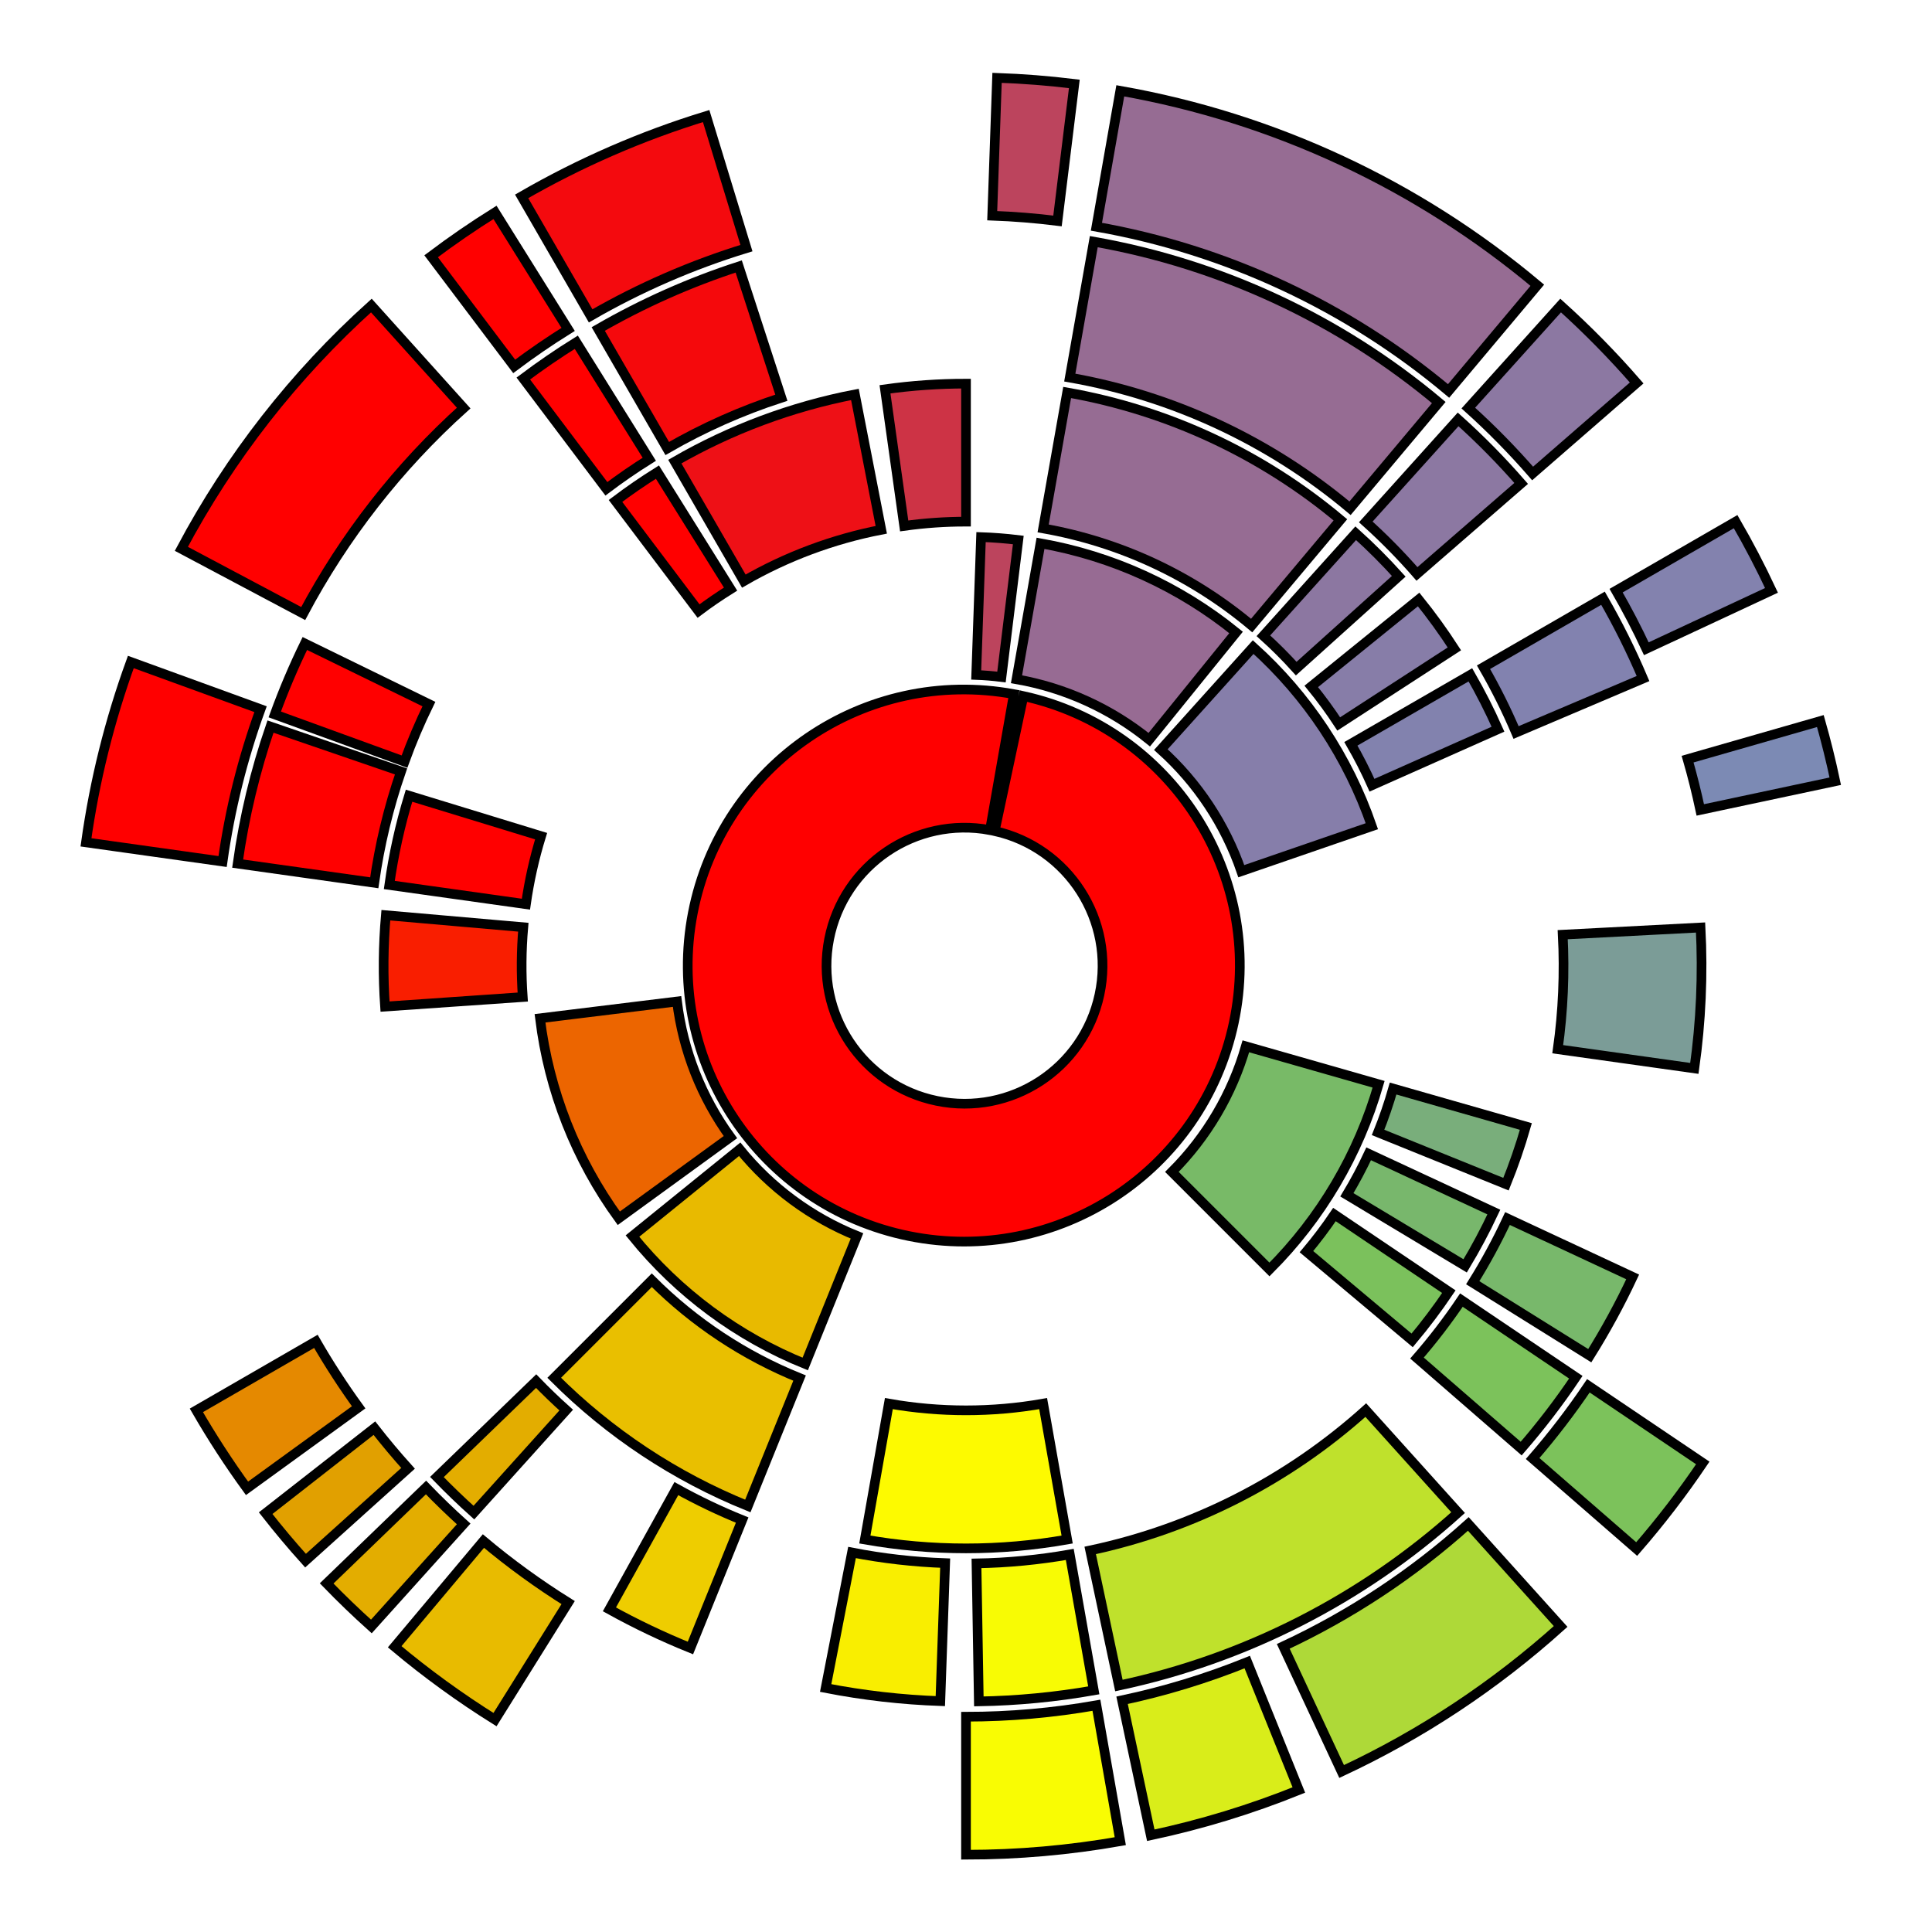
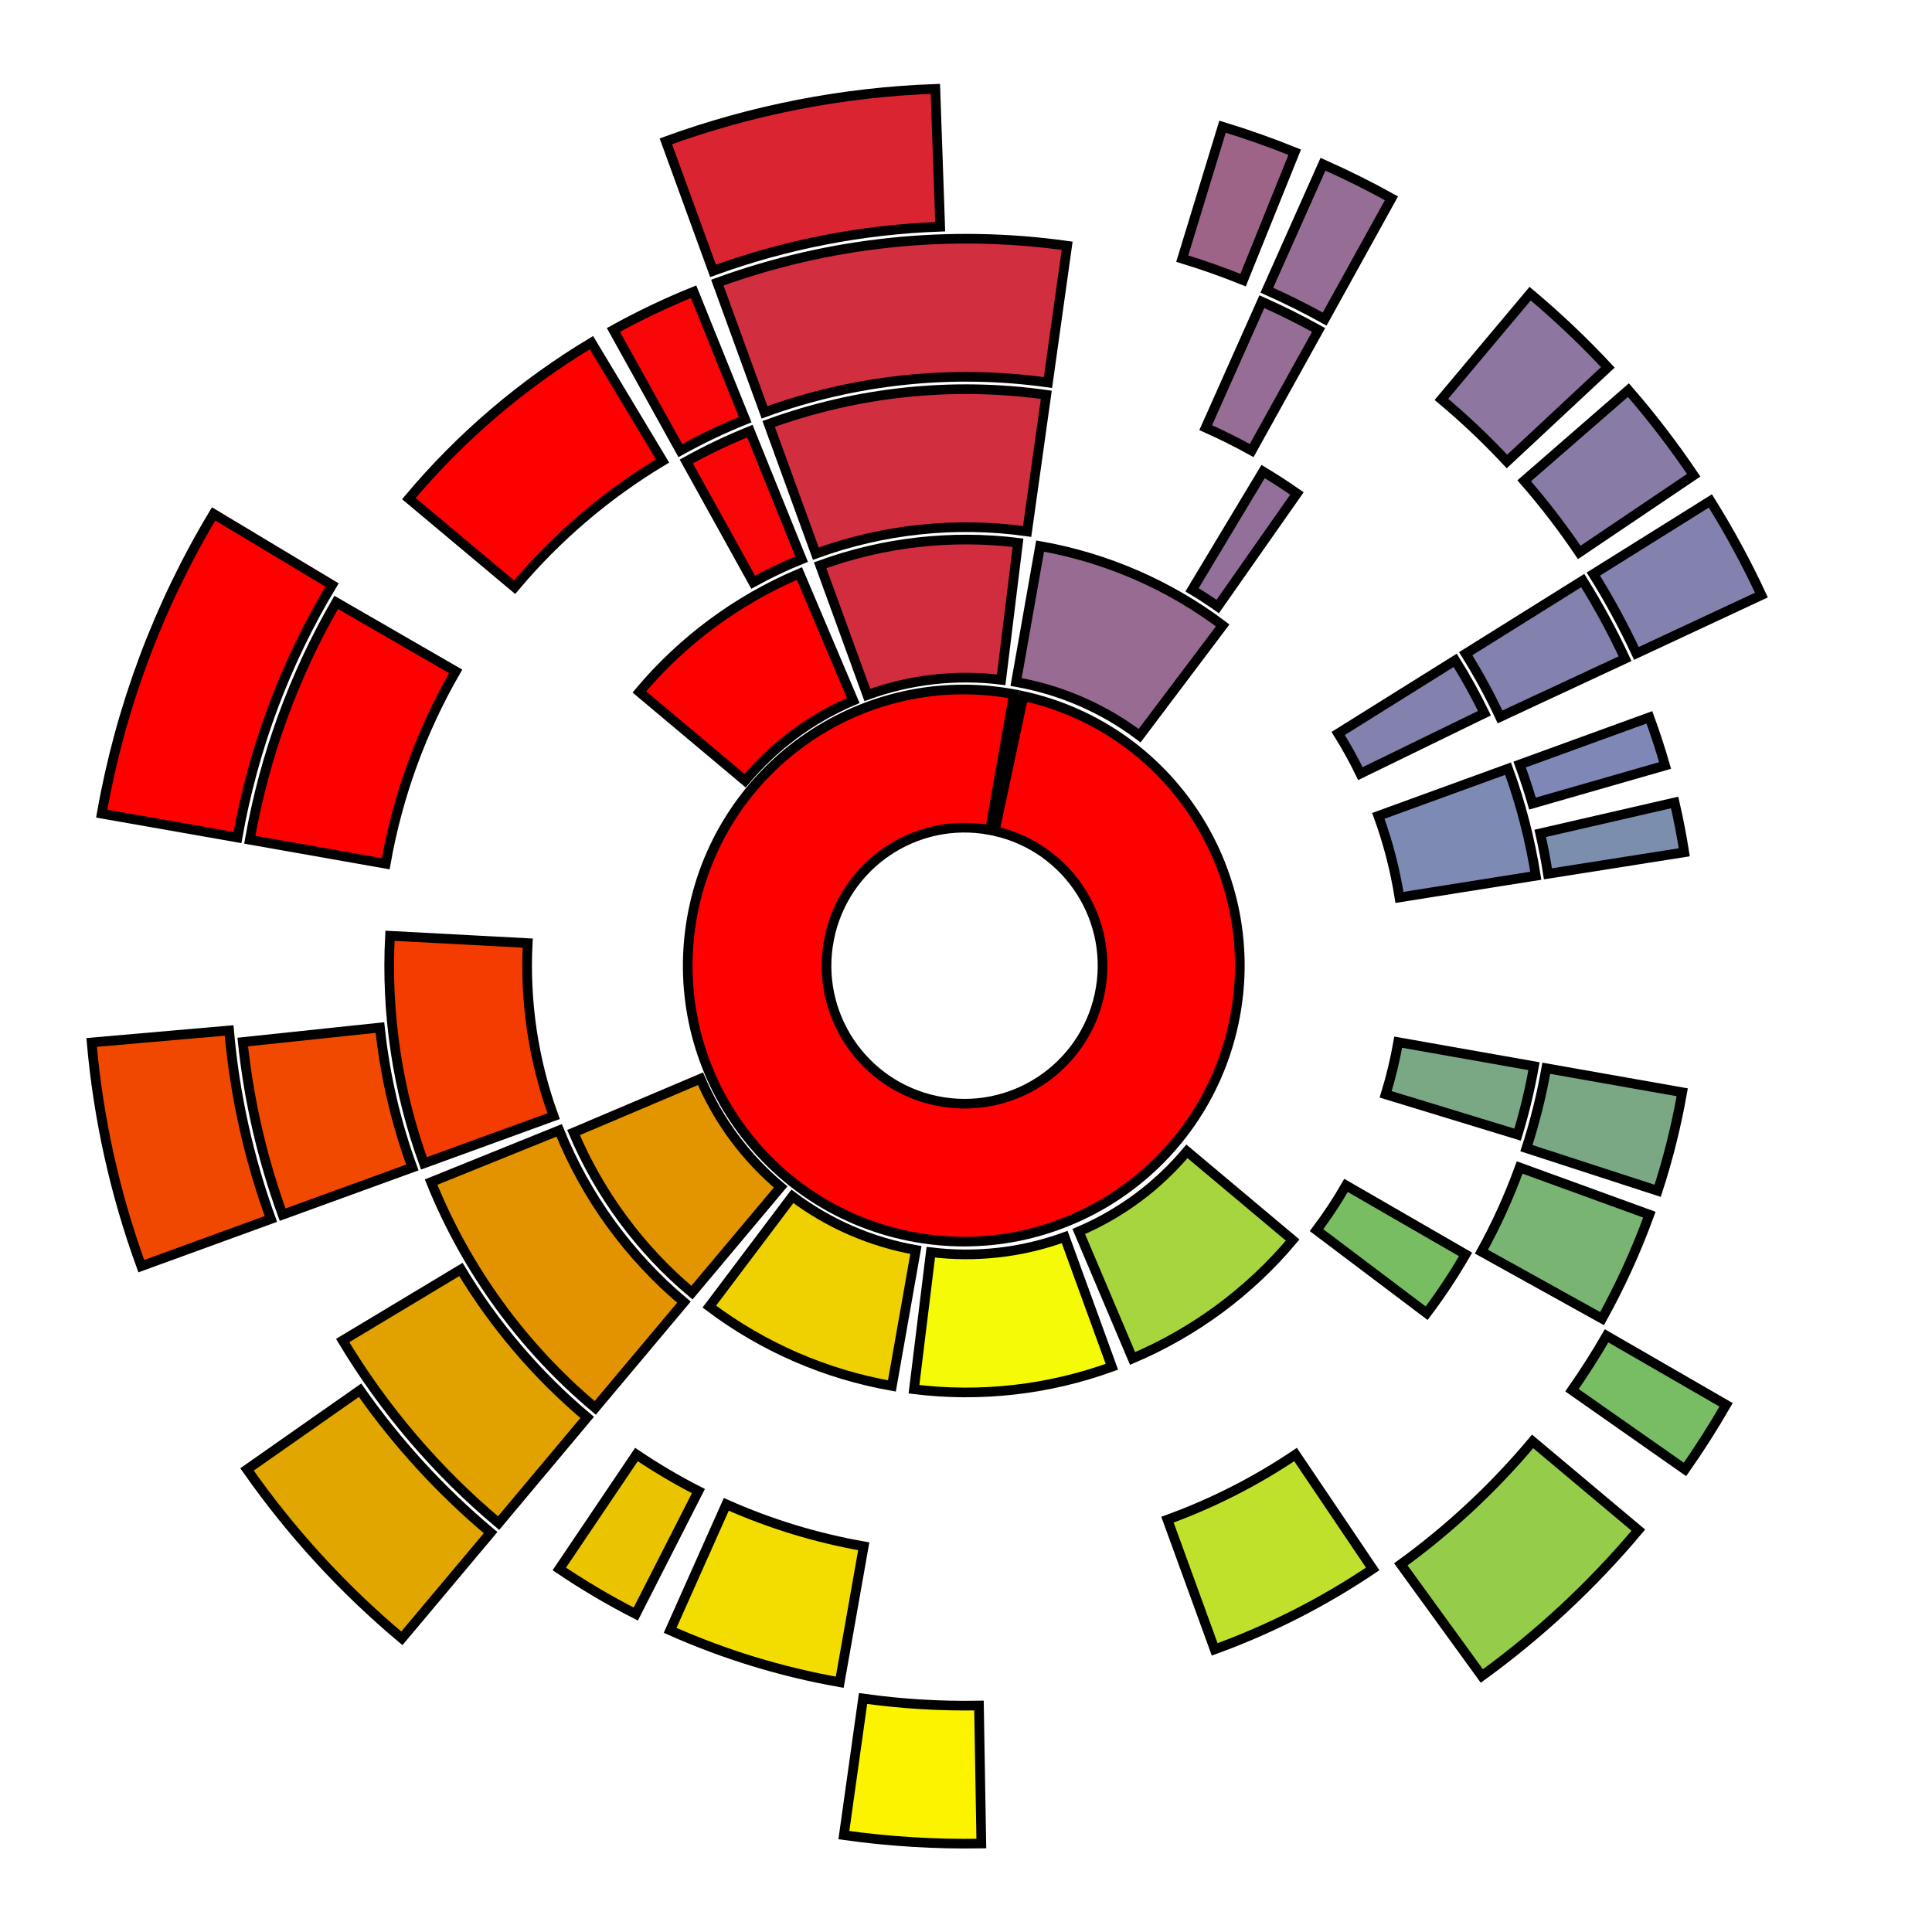
<svg xmlns="http://www.w3.org/2000/svg" width="600" height="600.0" viewBox="-7.0 -7.0 14 14">
  <defs>
</defs>
  <path d="M0.174,-0.985 A1.0,1.0,0,1,0,0.208,-0.978 L0.416,-1.956 A2.0,2.0,0,1,1,0.347,-1.97 Z" fill="red" stroke="black" stroke-width="0.07" />
-   <path d="M1.328,-1.64 A2.11,2.11,0,0,0,0.366,-2.078 L0.54,-3.063 A3.11,3.11,0,0,1,1.957,-2.417 Z" fill="#976b93" stroke="black" stroke-width="0.07" />
-   <path d="M1.995,-0.687 A2.11,2.11,0,0,0,1.412,-1.568 L2.081,-2.311 A3.11,3.11,0,0,1,2.941,-1.013 Z" fill="#867eaa" stroke="black" stroke-width="0.07" />
-   <path d="M1.492,1.492 A2.11,2.11,0,0,0,2.028,0.582 L2.99,0.857 A3.11,3.11,0,0,1,2.199,2.199 Z" fill="#78ba67" stroke="black" stroke-width="0.07" />
-   <path d="M-1.64,1.328 A2.11,2.11,0,0,0,-0.79,1.956 L-1.165,2.884 A3.11,3.11,0,0,1,-2.417,1.957 Z" fill="#e8ba00" stroke="black" stroke-width="0.07" />
-   <path d="M-2.094,0.257 A2.11,2.11,0,0,0,-1.707,1.24 L-2.516,1.828 A3.11,3.11,0,0,1,-3.087,0.379 Z" fill="#ec6500" stroke="black" stroke-width="0.07" />
-   <path d="M0.257,-2.094 A2.11,2.11,0,0,0,0.074,-2.109 L0.109,-3.108 A3.11,3.11,0,0,1,0.379,-3.087 Z" fill="#bc445d" stroke="black" stroke-width="0.07" />
-   <path d="M2.07,-2.467 A3.22,3.22,0,0,0,0.559,-3.171 L0.733,-4.156 A4.22,4.22,0,0,1,2.713,-3.233 Z" fill="#966c93" stroke="black" stroke-width="0.07" />
-   <path d="M2.393,-2.155 A3.22,3.22,0,0,0,2.155,-2.393 L2.824,-3.136 A4.22,4.22,0,0,1,3.136,-2.824 Z" fill="#8c77a1" stroke="black" stroke-width="0.07" />
-   <path d="M2.701,-1.754 A3.22,3.22,0,0,0,2.502,-2.026 L3.28,-2.656 A4.22,4.22,0,0,1,3.539,-2.298 Z" fill="#877da8" stroke="black" stroke-width="0.07" />
-   <path d="M2.942,-1.31 A3.22,3.22,0,0,0,2.789,-1.61 L3.655,-2.11 A4.22,4.22,0,0,1,3.855,-1.716 Z" fill="#8282ae" stroke="black" stroke-width="0.07" />
-   <path d="M2.986,1.206 A3.22,3.22,0,0,0,3.095,0.888 L4.057,1.163 A4.22,4.22,0,0,1,3.913,1.581 Z" fill="#79ae7b" stroke="black" stroke-width="0.07" />
-   <path d="M2.76,1.658 A3.22,3.22,0,0,0,2.918,1.361 L3.825,1.783 A4.22,4.22,0,0,1,3.617,2.173 Z" fill="#78b76c" stroke="black" stroke-width="0.07" />
-   <path d="M2.467,2.07 A3.22,3.22,0,0,0,2.67,1.801 L3.499,2.36 A4.22,4.22,0,0,1,3.233,2.713 Z" fill="#7bc15c" stroke="black" stroke-width="0.07" />
-   <path d="M-0.559,3.171 A3.22,3.22,0,0,0,0.559,3.171 L0.733,4.156 A4.22,4.22,0,0,1,-0.733,4.156 Z" fill="#fdfa00" stroke="black" stroke-width="0.07" />
-   <path d="M-2.277,2.277 A3.22,3.22,0,0,0,-1.206,2.986 L-1.581,3.913 A4.22,4.22,0,0,1,-2.984,2.984 Z" fill="#e9bf00" stroke="black" stroke-width="0.07" />
-   <path d="M-3.208,-0.281 A3.22,3.22,0,0,0,-3.212,0.225 L-4.21,0.294 A4.22,4.22,0,0,1,-4.204,-0.368 Z" fill="#f91e00" stroke="black" stroke-width="0.07" />
-   <path d="M-3.079,-0.941 A3.22,3.22,0,0,0,-3.189,-0.448 L-4.179,-0.587 A4.22,4.22,0,0,1,-4.036,-1.234 Z" fill="#ff0000" stroke="black" stroke-width="0.07" />
-   <path d="M-1.706,-2.731 A3.22,3.22,0,0,0,-1.938,-2.572 L-2.54,-3.37 A4.22,4.22,0,0,1,-2.236,-3.579 Z" fill="#ff0000" stroke="black" stroke-width="0.07" />
-   <path d="M-0.614,-3.161 A3.22,3.22,0,0,0,-1.61,-2.789 L-2.11,-3.655 A4.22,4.22,0,0,1,-0.805,-4.142 Z" fill="#ee1016" stroke="black" stroke-width="0.07" />
-   <path d="M-5.915044039881715e-16,-3.22 A3.22,3.22,0,0,0,-0.448,-3.189 L-0.587,-4.179 A4.22,4.22,0,0,1,-7.752014238602747e-16,-4.22 Z" fill="#cd3345" stroke="black" stroke-width="0.07" />
-   <path d="M2.783,-3.317 A4.33,4.33,0,0,0,0.752,-4.264 L0.926,-5.249 A5.33,5.33,0,0,1,3.426,-4.083 Z" fill="#966c93" stroke="black" stroke-width="0.07" />
-   <path d="M3.268,-2.841 A4.33,4.33,0,0,0,2.897,-3.218 L3.566,-3.961 A5.33,5.33,0,0,1,4.023,-3.497 Z" fill="#8c78a2" stroke="black" stroke-width="0.07" />
-   <path d="M3.986,-1.692 A4.33,4.33,0,0,0,3.75,-2.165 L4.616,-2.665 A5.33,5.33,0,0,1,4.906,-2.083 Z" fill="#8282af" stroke="black" stroke-width="0.07" />
-   <path d="M4.288,0.603 A4.33,4.33,0,0,0,4.324,-0.227 L5.323,-0.279 A5.33,5.33,0,0,1,5.278,0.742 Z" fill="#7b9c97" stroke="black" stroke-width="0.07" />
-   <path d="M3.672,2.295 A4.33,4.33,0,0,0,3.924,1.83 L4.831,2.253 A5.33,5.33,0,0,1,4.52,2.824 Z" fill="#78b86b" stroke="black" stroke-width="0.07" />
-   <path d="M3.268,2.841 A4.33,4.33,0,0,0,3.59,2.421 L4.419,2.98 A5.33,5.33,0,0,1,4.023,3.497 Z" fill="#7cc25b" stroke="black" stroke-width="0.07" />
-   <path d="M0.9,4.235 A4.33,4.33,0,0,0,2.897,3.218 L3.566,3.961 A5.33,5.33,0,0,1,1.108,5.214 Z" fill="#bfe12c" stroke="black" stroke-width="0.07" />
-   <path d="M0.076,4.329 A4.33,4.33,0,0,0,0.752,4.264 L0.926,5.249 A5.33,5.33,0,0,1,0.093,5.329 Z" fill="#f8fb04" stroke="black" stroke-width="0.07" />
-   <path d="M-0.826,4.25 A4.33,4.33,0,0,0,-0.151,4.327 L-0.186,5.327 A5.33,5.33,0,0,1,-1.017,5.232 Z" fill="#f9ee00" stroke="black" stroke-width="0.07" />
-   <path d="M-2.099,3.787 A4.33,4.33,0,0,0,-1.622,4.015 L-1.997,4.942 A5.33,5.33,0,0,1,-2.584,4.662 Z" fill="#eecd00" stroke="black" stroke-width="0.07" />
-   <path d="M-3.115,3.008 A4.33,4.33,0,0,0,-2.897,3.218 L-3.566,3.961 A5.33,5.33,0,0,1,-3.834,3.703 Z" fill="#e3ad00" stroke="black" stroke-width="0.07" />
-   <path d="M-4.094,-1.41 A4.33,4.33,0,0,0,-4.288,-0.603 L-5.278,-0.742 A5.33,5.33,0,0,1,-5.04,-1.735 Z" fill="#ff0000" stroke="black" stroke-width="0.07" />
-   <path d="M-3.892,-1.898 A4.33,4.33,0,0,0,-4.069,-1.481 L-5.009,-1.823 A5.33,5.33,0,0,1,-4.791,-2.337 Z" fill="#ff0000" stroke="black" stroke-width="0.07" />
-   <path d="M-2.295,-3.672 A4.33,4.33,0,0,0,-2.606,-3.458 L-3.208,-4.257 A5.33,5.33,0,0,1,-2.824,-4.52 Z" fill="#ff0000" stroke="black" stroke-width="0.07" />
-   <path d="M-1.338,-4.118 A4.33,4.33,0,0,0,-2.165,-3.75 L-2.665,-4.616 A5.33,5.33,0,0,1,-1.647,-5.069 Z" fill="#f5090c" stroke="black" stroke-width="0.07" />
-   <path d="M3.497,-4.167 A5.44,5.44,0,0,0,0.945,-5.357 L1.118,-6.342 A6.44,6.44,0,0,1,4.14,-4.933 Z" fill="#966c93" stroke="black" stroke-width="0.07" />
-   <path d="M4.106,-3.569 A5.44,5.44,0,0,0,3.64,-4.043 L4.309,-4.786 A6.44,6.44,0,0,1,4.86,-4.225 Z" fill="#8c78a2" stroke="black" stroke-width="0.07" />
-   <path d="M4.93,-2.299 A5.44,5.44,0,0,0,4.711,-2.72 L5.577,-3.22 A6.44,6.44,0,0,1,5.837,-2.722 Z" fill="#8382ae" stroke="black" stroke-width="0.07" />
-   <path d="M5.321,-1.131 A5.44,5.44,0,0,0,5.229,-1.499 L6.191,-1.775 A6.44,6.44,0,0,1,6.299,-1.339 Z" fill="#7c8ab4" stroke="black" stroke-width="0.07" />
-   <path d="M4.106,3.569 A5.44,5.44,0,0,0,4.51,3.042 L5.339,3.601 A6.44,6.44,0,0,1,4.86,4.225 Z" fill="#7cc25b" stroke="black" stroke-width="0.07" />
-   <path d="M2.299,4.93 A5.44,5.44,0,0,0,3.64,4.043 L4.309,4.786 A6.44,6.44,0,0,1,2.722,5.837 Z" fill="#aed938" stroke="black" stroke-width="0.07" />
-   <path d="M1.131,5.321 A5.44,5.44,0,0,0,2.038,5.044 L2.412,5.971 A6.44,6.44,0,0,1,1.339,6.299 Z" fill="#d9ed1a" stroke="black" stroke-width="0.07" />
-   <path d="M3.3310392936808007e-16,5.44 A5.44,5.44,0,0,0,0.945,5.357 L1.118,6.342 A6.44,6.44,0,0,1,3.9433626932544775e-16,6.44 Z" fill="#f9fc03" stroke="black" stroke-width="0.07" />
-   <path d="M-3.497,4.167 A5.44,5.44,0,0,0,-2.883,4.613 L-3.413,5.461 A6.44,6.44,0,0,1,-4.14,4.933 Z" fill="#e8bb00" stroke="black" stroke-width="0.07" />
-   <path d="M-3.913,3.779 A5.44,5.44,0,0,0,-3.64,4.043 L-4.309,4.786 A6.44,6.44,0,0,1,-4.633,4.474 Z" fill="#e3ad00" stroke="black" stroke-width="0.07" />
-   <path d="M-4.287,3.349 A5.44,5.44,0,0,0,-4.043,3.64 L-4.786,4.309 A6.44,6.44,0,0,1,-5.075,3.965 Z" fill="#e1a000" stroke="black" stroke-width="0.07" />
-   <path d="M-4.711,2.72 A5.44,5.44,0,0,0,-4.401,3.198 L-5.21,3.785 A6.44,6.44,0,0,1,-5.577,3.22 Z" fill="#e58900" stroke="black" stroke-width="0.07" />
-   <path d="M-5.112,-1.861 A5.44,5.44,0,0,0,-5.387,-0.757 L-6.377,-0.896 A6.44,6.44,0,0,1,-6.052,-2.203 Z" fill="#ff0000" stroke="black" stroke-width="0.07" />
-   <path d="M-3.64,-4.043 A5.44,5.44,0,0,0,-4.803,-2.554 L-5.686,-3.023 A6.44,6.44,0,0,1,-4.309,-4.786 Z" fill="#ff0000" stroke="black" stroke-width="0.07" />
-   <path d="M-2.883,-4.613 A5.44,5.44,0,0,0,-3.274,-4.345 L-3.876,-5.143 A6.44,6.44,0,0,1,-3.413,-5.461 Z" fill="#ff0000" stroke="black" stroke-width="0.07" />
-   <path d="M-1.591,-5.202 A5.44,5.44,0,0,0,-2.72,-4.711 L-3.22,-5.577 A6.44,6.44,0,0,1,-1.883,-6.159 Z" fill="#f40a0e" stroke="black" stroke-width="0.07" />
-   <path d="M0.663,-5.399 A5.44,5.44,0,0,0,0.19,-5.437 L0.225,-6.436 A6.44,6.44,0,0,1,0.785,-6.392 Z" fill="#bc445d" stroke="black" stroke-width="0.07" />
+   <path d="M1.258,-1.669 A2.09,2.09,0,0,0,0.363,-2.058 L0.537,-3.043 A3.09,3.09,0,0,1,1.86,-2.468 Z" fill="#976b92" stroke="black" stroke-width="0.07" />
+   <path d="M0.817,1.924 A2.09,2.09,0,0,0,1.601,1.343 L2.367,1.986 A3.09,3.09,0,0,1,1.207,2.844 Z" fill="#a6d53e" stroke="black" stroke-width="0.07" />
+   <path d="M-0.255,2.074 A2.09,2.09,0,0,0,0.715,1.964 L1.057,2.904 A3.09,3.09,0,0,1,-0.377,3.067 Z" fill="#f5fa06" stroke="black" stroke-width="0.07" />
+   <path d="M-1.258,1.669 A2.09,2.09,0,0,0,-0.363,2.058 L-0.537,3.043 A3.09,3.09,0,0,1,-1.86,2.468 Z" fill="#efd000" stroke="black" stroke-width="0.07" />
+   <path d="M-1.924,0.817 A2.09,2.09,0,0,0,-1.343,1.601 L-1.986,2.367 A3.09,3.09,0,0,1,-2.844,1.207 Z" fill="#e39500" stroke="black" stroke-width="0.07" />
+   <path d="M-0.817,-1.924 A2.09,2.09,0,0,0,-1.601,-1.343 L-2.367,-1.986 A3.09,3.09,0,0,1,-1.207,-2.844 Z" fill="#ff0000" stroke="black" stroke-width="0.07" />
+   <path d="M0.255,-2.074 A2.09,2.09,0,0,0,-0.715,-1.964 L-1.057,-2.904 A3.09,3.09,0,0,1,0.377,-3.067 Z" fill="#d22d3e" stroke="black" stroke-width="0.07" />
+   <path d="M1.824,-2.605 A3.18,3.18,0,0,0,1.638,-2.726 L2.153,-3.583 A4.18,4.18,0,0,1,2.398,-3.424 Z" fill="#927099" stroke="black" stroke-width="0.07" />
+   <path d="M2.858,-1.394 A3.18,3.18,0,0,0,2.697,-1.685 L3.545,-2.215 A4.18,4.18,0,0,1,3.757,-1.832 Z" fill="#8381ad" stroke="black" stroke-width="0.07" />
+   <path d="M3.141,-0.497 A3.18,3.18,0,0,0,2.988,-1.088 L3.928,-1.43 A4.18,4.18,0,0,1,4.129,-0.654 Z" fill="#7c8ab4" stroke="black" stroke-width="0.07" />
+   <path d="M3.041,0.93 A3.18,3.18,0,0,0,3.132,0.552 L4.116,0.726 A4.18,4.18,0,0,1,3.997,1.222 Z" fill="#7aa885" stroke="black" stroke-width="0.07" />
+   <path d="M2.54,1.914 A3.18,3.18,0,0,0,2.754,1.59 L3.62,2.09 A4.18,4.18,0,0,1,3.338,2.516 Z" fill="#78bd62" stroke="black" stroke-width="0.07" />
+   <path d="M-2.948,1.191 A3.18,3.18,0,0,0,-2.044,2.436 L-2.687,3.202 A4.18,4.18,0,0,1,-3.876,1.566 Z" fill="#e49300" stroke="black" stroke-width="0.07" />
+   <path d="M-3.176,-0.166 A3.18,3.18,0,0,0,-2.988,1.088 L-3.928,1.43 A4.18,4.18,0,0,1,-4.174,-0.219 Z" fill="#f43b00" stroke="black" stroke-width="0.07" />
+   <path d="M-1.191,-2.948 A3.18,3.18,0,0,0,-1.542,-2.781 L-2.027,-3.656 A4.18,4.18,0,0,1,-1.566,-3.876 Z" fill="#f80608" stroke="black" stroke-width="0.07" />
+   <path d="M0.443,-3.149 A3.18,3.18,0,0,0,-1.088,-2.988 L-1.43,-3.928 A4.18,4.18,0,0,1,0.582,-4.139 Z" fill="#d12e40" stroke="black" stroke-width="0.07" />
+   <path d="M2.07,-3.735 A4.27,4.27,0,0,0,1.737,-3.901 L2.144,-4.814 A5.27,5.27,0,0,1,2.555,-4.609 Z" fill="#966d94" stroke="black" stroke-width="0.07" />
+   <path d="M3.87,-1.805 A4.27,4.27,0,0,0,3.621,-2.263 L4.469,-2.793 A5.27,5.27,0,0,1,4.776,-2.227 Z" fill="#8381ad" stroke="black" stroke-width="0.07" />
+   <path d="M4.105,-1.177 A4.27,4.27,0,0,0,4.012,-1.46 L4.952,-1.802 A5.27,5.27,0,0,1,5.066,-1.453 Z" fill="#7e87b5" stroke="black" stroke-width="0.07" />
+   <path d="M4.217,-0.668 A4.27,4.27,0,0,0,4.161,-0.961 L5.135,-1.185 A5.27,5.27,0,0,1,5.205,-0.824 Z" fill="#7c8eae" stroke="black" stroke-width="0.07" />
+   <path d="M4.061,1.32 A4.27,4.27,0,0,0,4.205,0.741 L5.19,0.915 A5.27,5.27,0,0,1,5.012,1.629 Z" fill="#7aa884" stroke="black" stroke-width="0.07" />
+   <path d="M3.735,2.07 A4.27,4.27,0,0,0,4.012,1.46 L4.952,1.802 A5.27,5.27,0,0,1,4.609,2.555 Z" fill="#79b472" stroke="black" stroke-width="0.07" />
+   <path d="M1.46,4.012 A4.27,4.27,0,0,0,2.388,3.54 L2.947,4.369 A5.27,5.27,0,0,1,1.802,4.952 Z" fill="#bfe12c" stroke="black" stroke-width="0.07" />
+   <path d="M-1.737,3.901 A4.27,4.27,0,0,0,-0.741,4.205 L-0.915,5.19 A5.27,5.27,0,0,1,-2.144,4.814 Z" fill="#f3dc00" stroke="black" stroke-width="0.07" />
+   <path d="M-2.388,3.54 A4.27,4.27,0,0,0,-1.939,3.805 L-2.393,4.696 A5.27,5.27,0,0,1,-2.947,4.369 Z" fill="#ebc400" stroke="black" stroke-width="0.07" />
+   <path d="M-3.66,2.199 A4.27,4.27,0,0,0,-2.745,3.271 L-3.387,4.037 A5.27,5.27,0,0,1,-4.517,2.714 Z" fill="#e1a200" stroke="black" stroke-width="0.07" />
+   <path d="M-4.247,0.446 A4.27,4.27,0,0,0,-4.012,1.46 L-4.952,1.802 A5.27,5.27,0,0,1,-5.241,0.551 Z" fill="#f14900" stroke="black" stroke-width="0.07" />
+   <path d="M-3.698,-2.135 A4.27,4.27,0,0,0,-4.205,-0.741 L-5.19,-0.915 A5.27,5.27,0,0,1,-4.564,-2.635 Z" fill="#ff0000" stroke="black" stroke-width="0.07" />
+   <path d="M-2.199,-3.66 A4.27,4.27,0,0,0,-3.271,-2.745 L-4.037,-3.387 A5.27,5.27,0,0,1,-2.714,-4.517 Z" fill="#ff0000" stroke="black" stroke-width="0.07" />
+   <path d="M-1.6,-3.959 A4.27,4.27,0,0,0,-2.07,-3.735 L-2.555,-4.609 A5.27,5.27,0,0,1,-1.974,-4.886 Z" fill="#f80608" stroke="black" stroke-width="0.07" />
+   <path d="M0.594,-4.228 A4.27,4.27,0,0,0,-1.46,-4.012 L-1.802,-4.952 A5.27,5.27,0,0,1,0.733,-5.219 Z" fill="#d12e40" stroke="black" stroke-width="0.07" />
+   <path d="M2.008,-4.97 A5.36,5.36,0,0,0,1.567,-5.126 L1.859,-6.082 A6.36,6.36,0,0,1,2.382,-5.897 Z" fill="#9e6488" stroke="black" stroke-width="0.07" />
+   <path d="M2.599,-4.688 A5.36,5.36,0,0,0,2.18,-4.897 L2.587,-5.81 A6.36,6.36,0,0,1,3.083,-5.563 Z" fill="#966d94" stroke="black" stroke-width="0.07" />
+   <path d="M3.92,-3.656 A5.36,5.36,0,0,0,3.445,-4.106 L4.088,-4.872 A6.36,6.36,0,0,1,4.651,-4.338 Z" fill="#8d77a0" stroke="black" stroke-width="0.07" />
+   <path d="M4.444,-2.997 A5.36,5.36,0,0,0,4.045,-3.516 L4.8,-4.173 A6.36,6.36,0,0,1,5.273,-3.556 Z" fill="#887ca7" stroke="black" stroke-width="0.07" />
+   <path d="M4.858,-2.265 A5.36,5.36,0,0,0,4.546,-2.84 L5.394,-3.37 A6.36,6.36,0,0,1,5.764,-2.688 Z" fill="#8381ad" stroke="black" stroke-width="0.07" />
+   <path d="M4.391,3.074 A5.36,5.36,0,0,0,4.642,2.68 L5.508,3.18 A6.36,6.36,0,0,1,5.21,3.648 Z" fill="#78bc64" stroke="black" stroke-width="0.07" />
+   <path d="M3.151,4.336 A5.36,5.36,0,0,0,4.106,3.445 L4.872,4.088 A6.36,6.36,0,0,1,3.738,5.145 Z" fill="#95cd4a" stroke="black" stroke-width="0.07" />
+   <path d="M-0.746,5.308 A5.36,5.36,0,0,0,0.094,5.359 L0.111,6.359 A6.36,6.36,0,0,1,-0.885,6.298 Z" fill="#fbf300" stroke="black" stroke-width="0.07" />
+   <path d="M-4.391,3.074 A5.36,5.36,0,0,0,-3.445,4.106 L-4.088,4.872 A6.36,6.36,0,0,1,-5.21,3.648 Z" fill="#e1a600" stroke="black" stroke-width="0.07" />
+   <path d="M-5.34,0.467 A5.36,5.36,0,0,0,-5.037,1.833 L-5.976,2.175 A6.36,6.36,0,0,1,-6.336,0.554 Z" fill="#f14800" stroke="black" stroke-width="0.07" />
+   <path d="M-4.594,-2.761 A5.36,5.36,0,0,0,-5.279,-0.931 L-6.263,-1.104 A6.36,6.36,0,0,1,-5.452,-3.276 Z" fill="#ff0000" stroke="black" stroke-width="0.07" />
+   <path d="M-0.187,-5.357 A5.36,5.36,0,0,0,-1.833,-5.037 L-2.175,-5.976 A6.36,6.36,0,0,1,-0.222,-6.356 Z" fill="#db2431" stroke="black" stroke-width="0.07" />
</svg>
